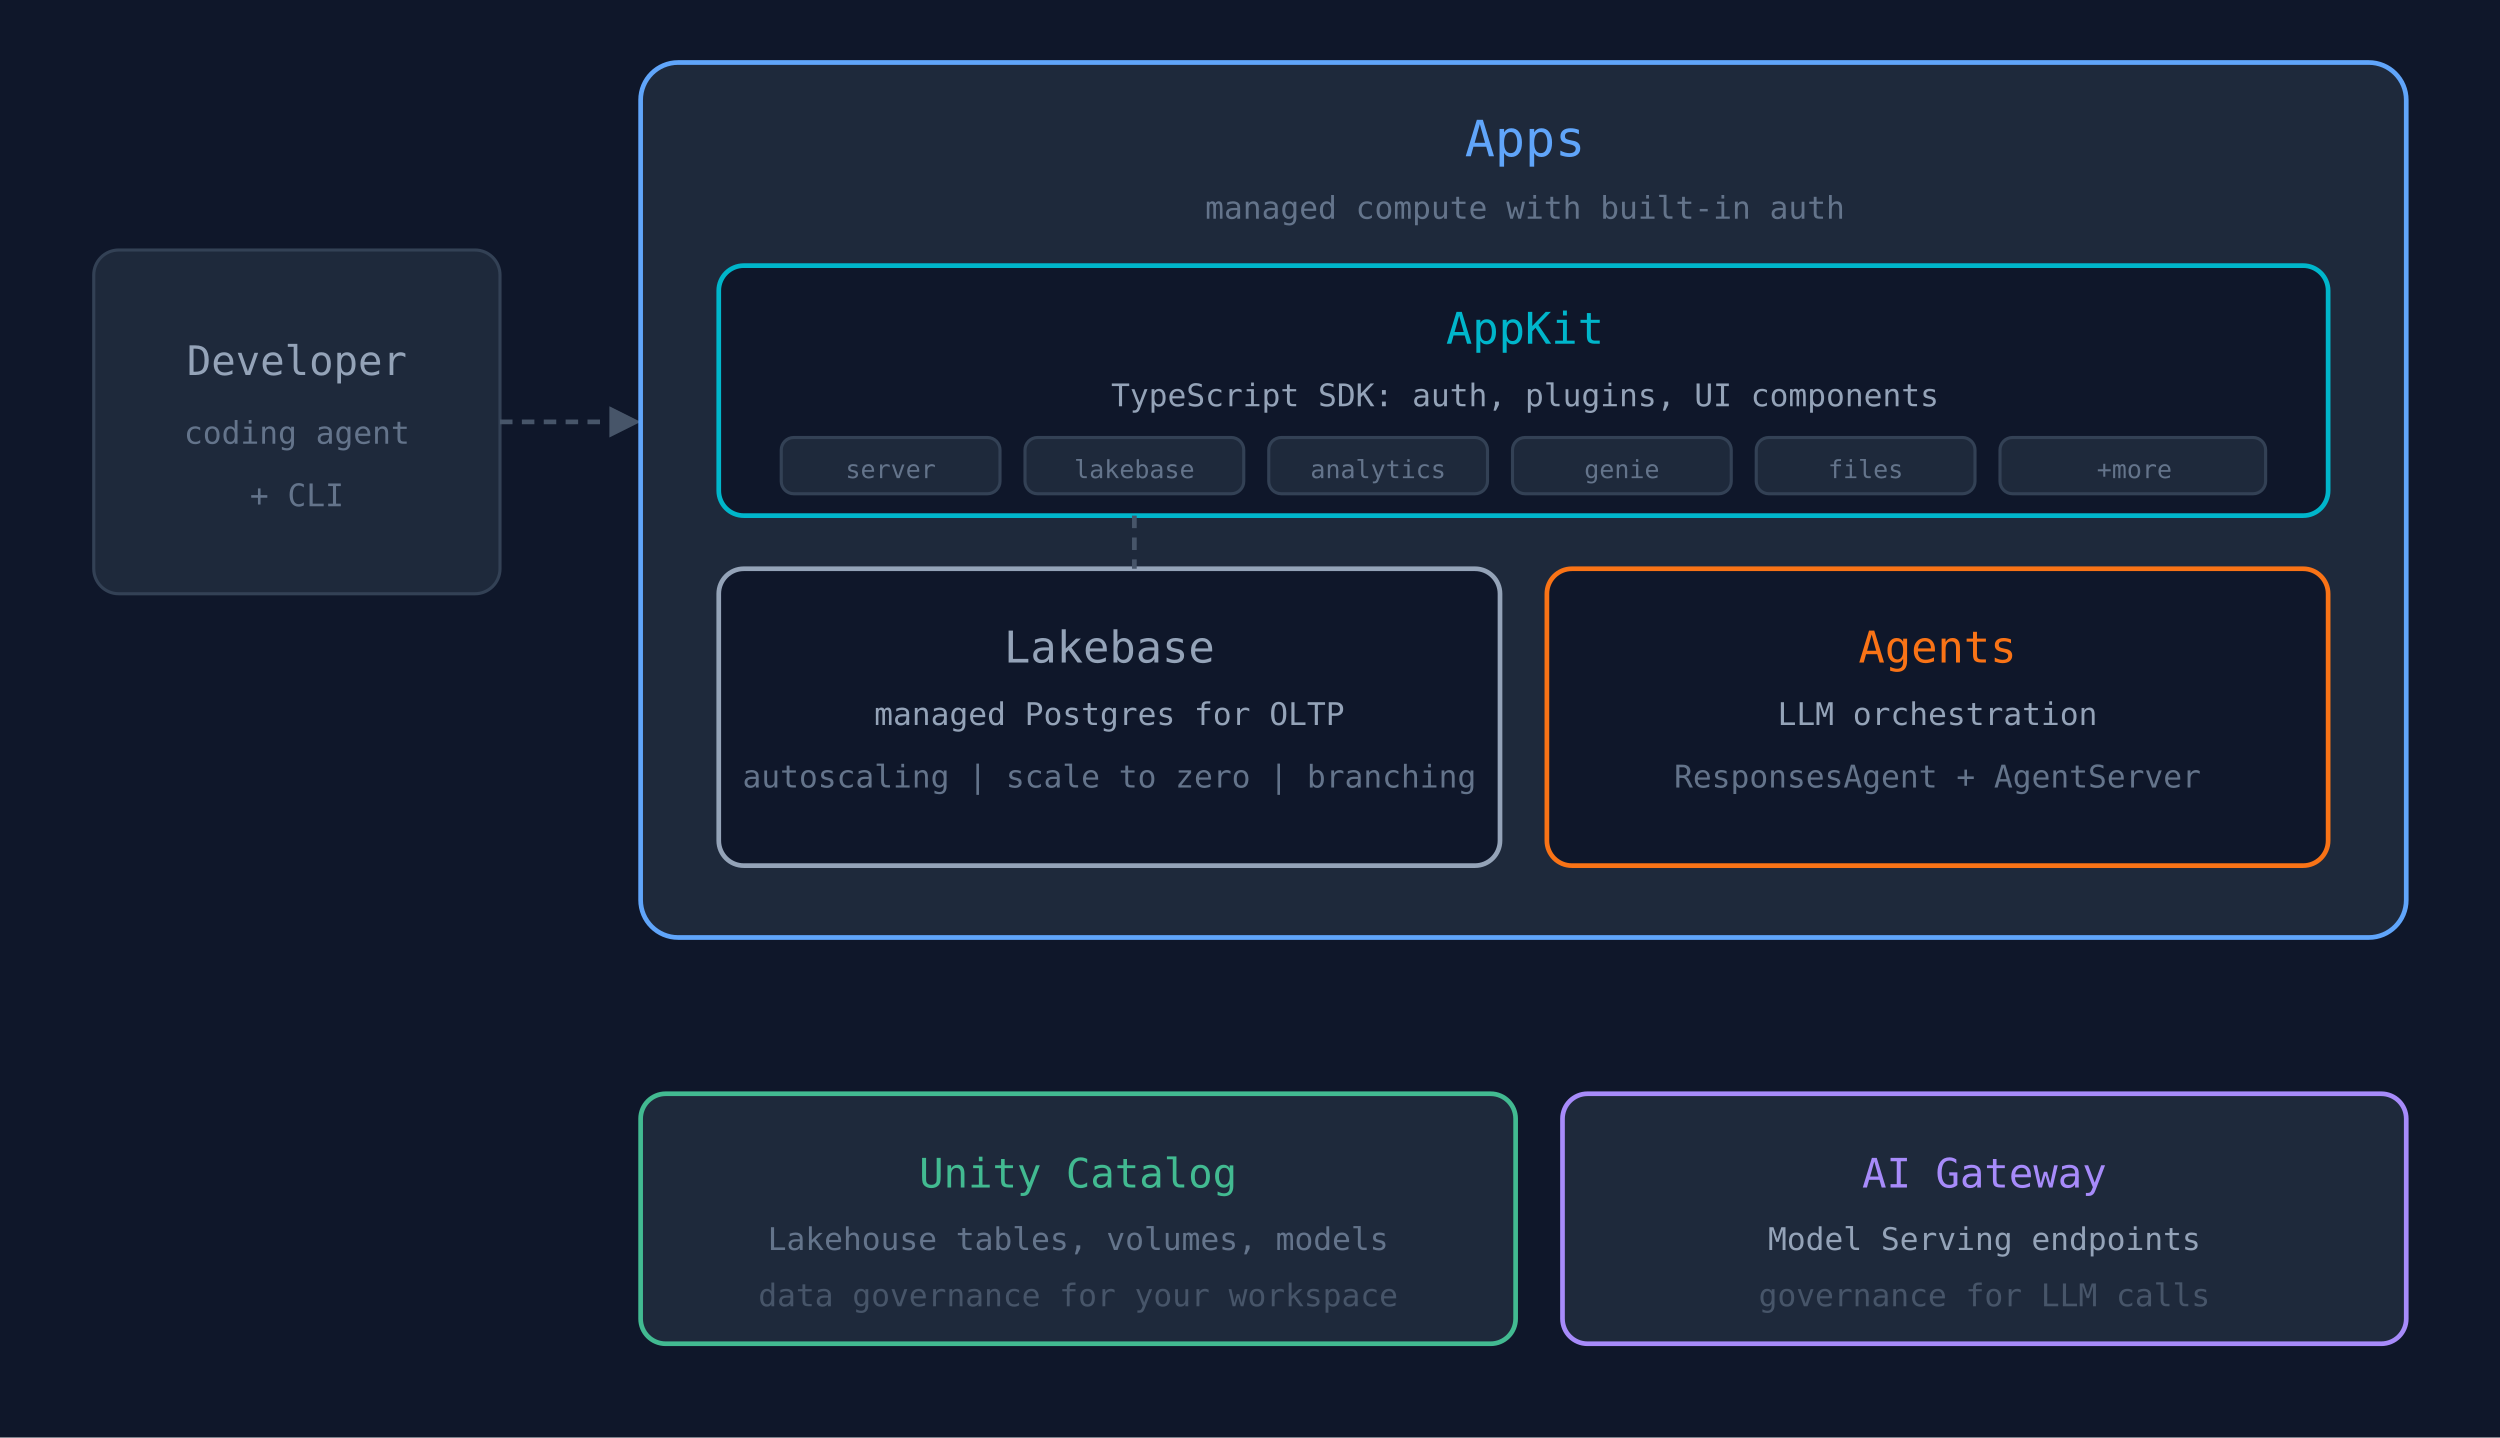
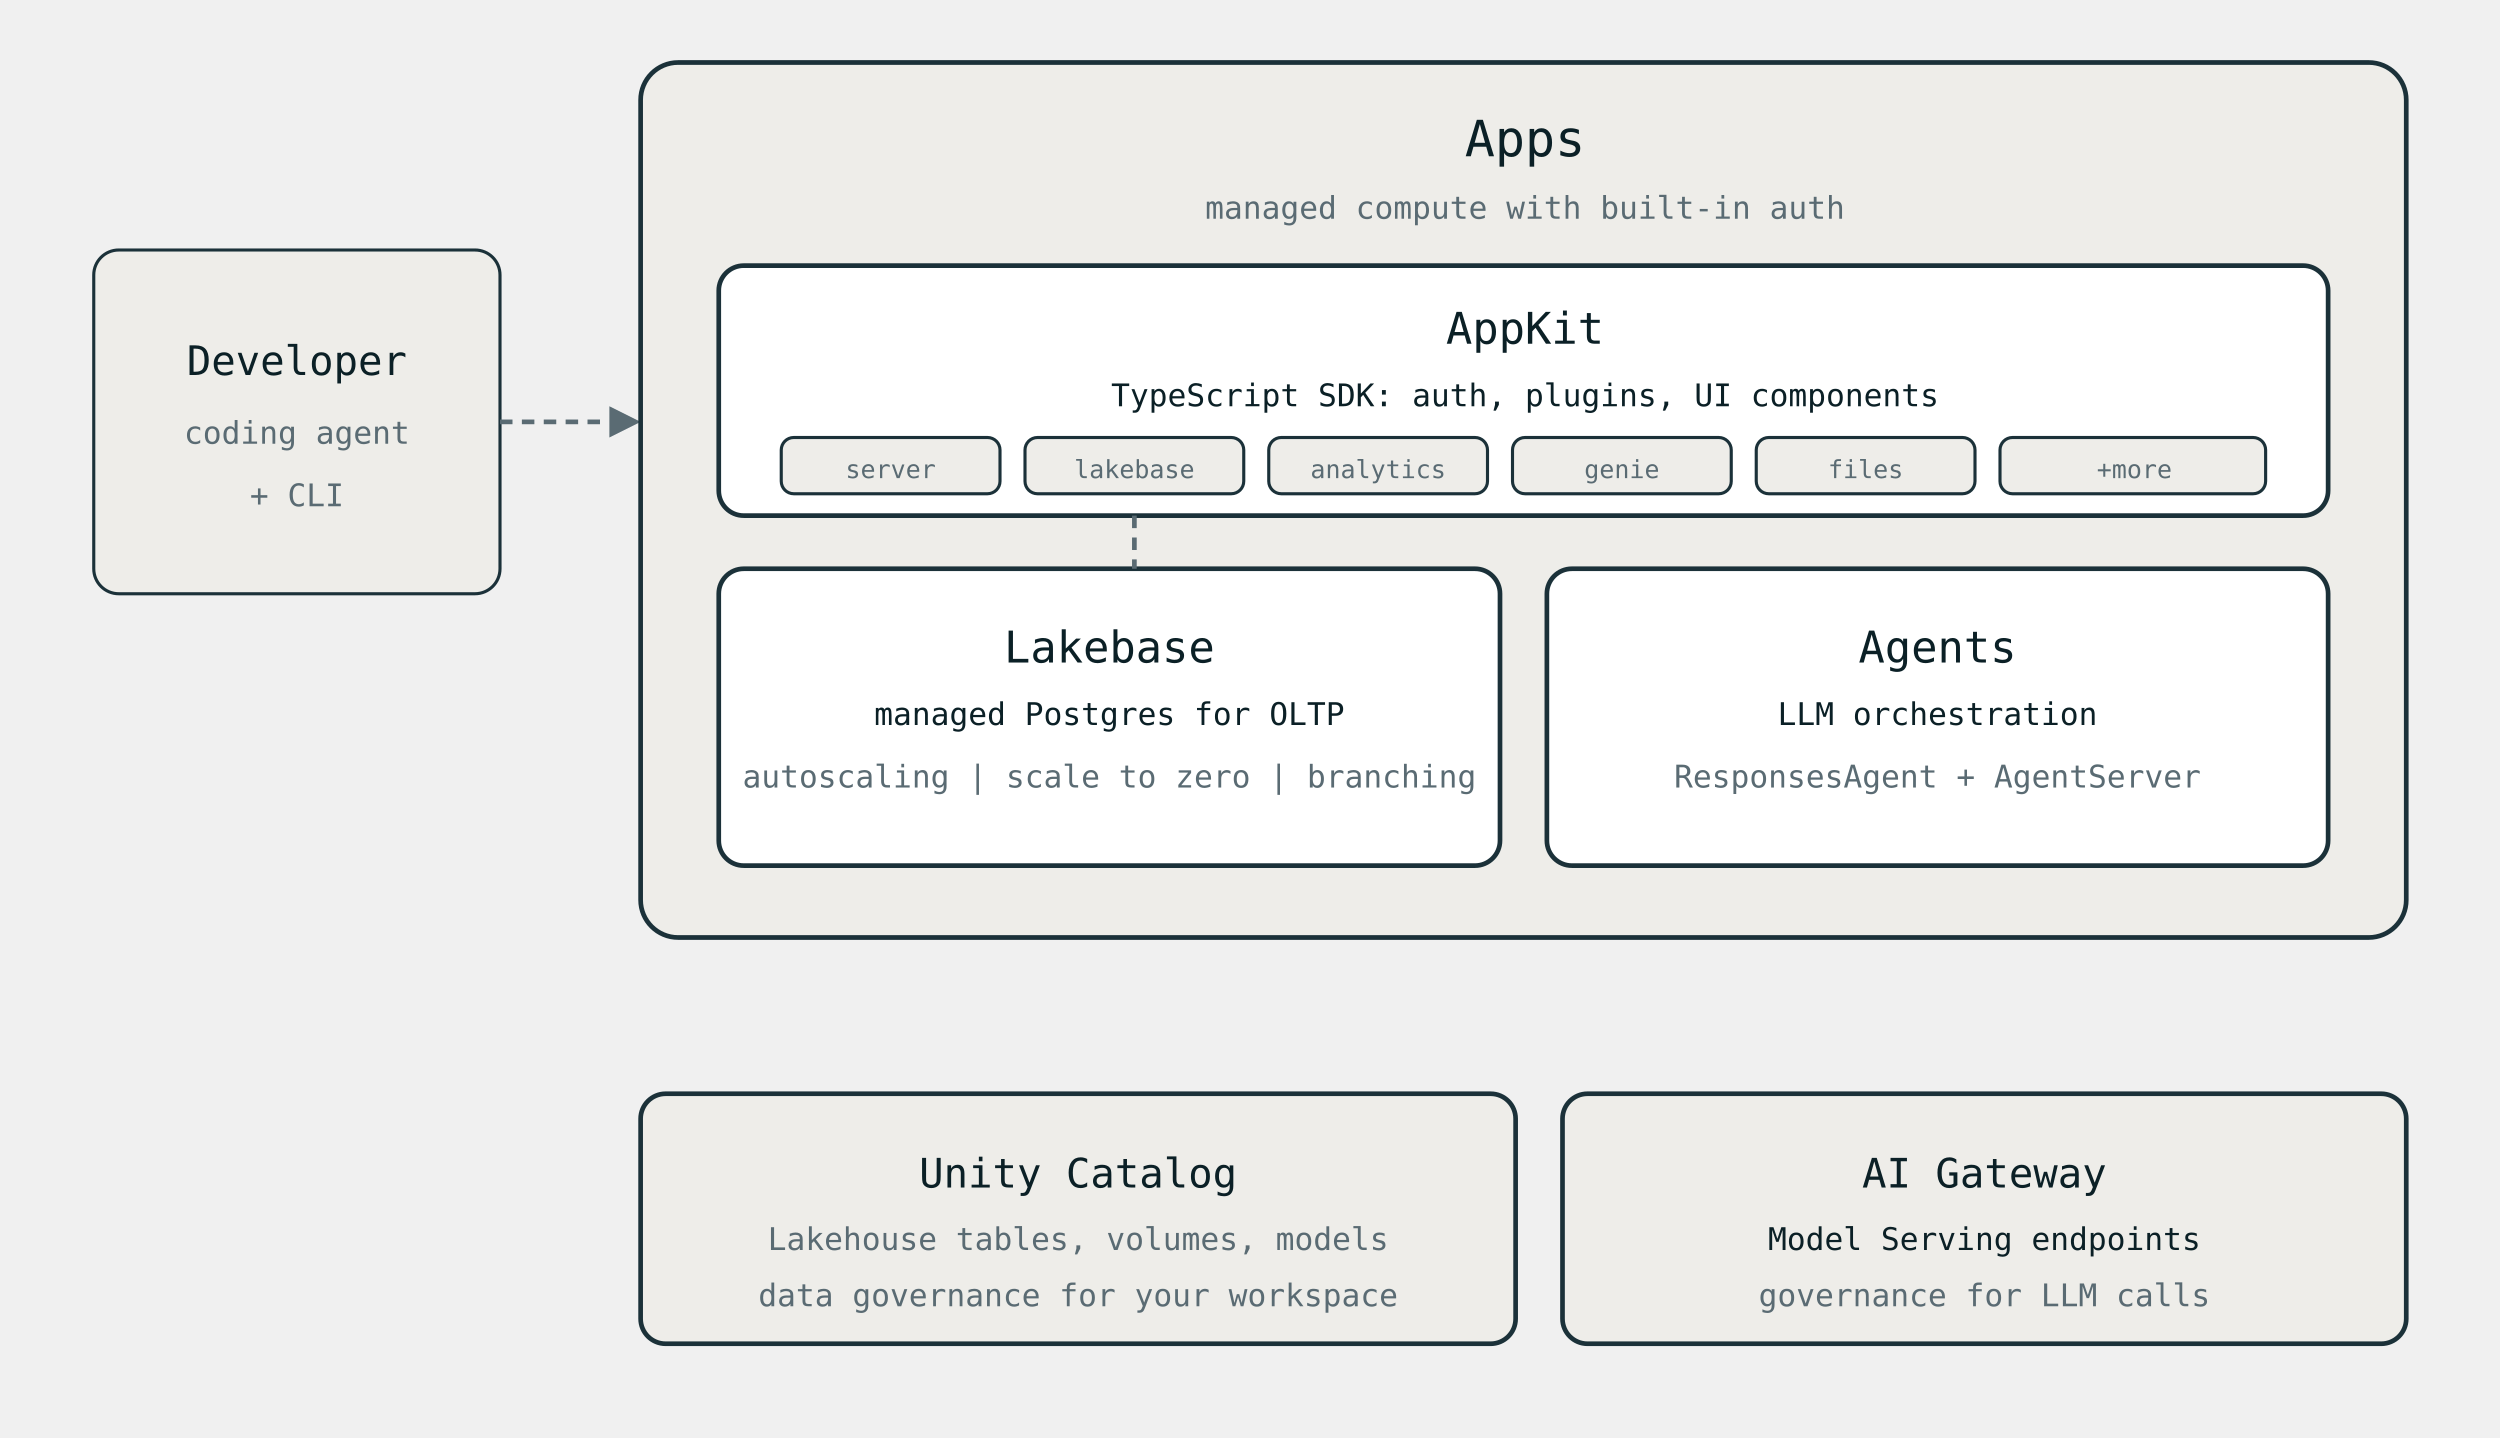
<svg xmlns="http://www.w3.org/2000/svg" viewBox="0 0 800 460" fill="none">
-   <rect width="800" height="460" fill="#0f172a" />
-   <rect x="30" y="80" width="130" height="110" rx="8" fill="#1e293b" stroke="#334155" stroke-width="1" />
-   <text x="95" y="120" text-anchor="middle" fill="#94a3b8" font-family="monospace" font-size="13">Developer</text>
-   <text x="95" y="142" text-anchor="middle" fill="#64748b" font-family="monospace" font-size="10">coding agent</text>
-   <text x="95" y="162" text-anchor="middle" fill="#64748b" font-family="monospace" font-size="10">+ CLI</text>
-   <line x1="160" y1="135" x2="195" y2="135" stroke="#475569" stroke-width="1.5" stroke-dasharray="4,3" />
-   <polygon points="195,130 205,135 195,140" fill="#475569" />
-   <rect x="205" y="20" width="565" height="280" rx="12" fill="#1e293b" stroke="#60a5fa" stroke-width="1.5" />
-   <text x="488" y="50" text-anchor="middle" fill="#60a5fa" font-family="monospace" font-size="16">Apps</text>
-   <text x="488" y="70" text-anchor="middle" fill="#64748b" font-family="monospace" font-size="10">managed compute with built-in auth</text>
-   <rect x="230" y="85" width="515" height="80" rx="8" fill="#0f172a" stroke="#00B6CB" stroke-width="1.5" />
-   <text x="488" y="110" text-anchor="middle" fill="#00B6CB" font-family="monospace" font-size="14">AppKit</text>
-   <text x="488" y="130" text-anchor="middle" fill="#94a3b8" font-family="monospace" font-size="10">TypeScript SDK: auth, plugins, UI components</text>
-   <rect x="250" y="140" width="70" height="18" rx="4" fill="#1e293b" stroke="#334155" stroke-width="1" />
-   <text x="285" y="153" text-anchor="middle" fill="#64748b" font-family="monospace" font-size="8">server</text>
-   <rect x="328" y="140" width="70" height="18" rx="4" fill="#1e293b" stroke="#334155" stroke-width="1" />
-   <text x="363" y="153" text-anchor="middle" fill="#64748b" font-family="monospace" font-size="8">lakebase</text>
-   <rect x="406" y="140" width="70" height="18" rx="4" fill="#1e293b" stroke="#334155" stroke-width="1" />
-   <text x="441" y="153" text-anchor="middle" fill="#64748b" font-family="monospace" font-size="8">analytics</text>
-   <rect x="484" y="140" width="70" height="18" rx="4" fill="#1e293b" stroke="#334155" stroke-width="1" />
-   <text x="519" y="153" text-anchor="middle" fill="#64748b" font-family="monospace" font-size="8">genie</text>
-   <rect x="562" y="140" width="70" height="18" rx="4" fill="#1e293b" stroke="#334155" stroke-width="1" />
-   <text x="597" y="153" text-anchor="middle" fill="#64748b" font-family="monospace" font-size="8">files</text>
-   <rect x="640" y="140" width="85" height="18" rx="4" fill="#1e293b" stroke="#334155" stroke-width="1" />
-   <text x="683" y="153" text-anchor="middle" fill="#64748b" font-family="monospace" font-size="8">+more</text>
-   <rect x="230" y="182" width="250" height="95" rx="8" fill="#0f172a" stroke="#94a3b8" stroke-width="1.5" />
-   <text x="355" y="212" text-anchor="middle" fill="#94a3b8" font-family="monospace" font-size="14">Lakebase</text>
-   <text x="355" y="232" text-anchor="middle" fill="#94a3b8" font-family="monospace" font-size="10">managed Postgres for OLTP</text>
-   <text x="355" y="252" text-anchor="middle" fill="#64748b" font-family="monospace" font-size="10">autoscaling | scale to zero | branching</text>
-   <rect x="495" y="182" width="250" height="95" rx="8" fill="#0f172a" stroke="#f97316" stroke-width="1.5" />
-   <text x="620" y="212" text-anchor="middle" fill="#f97316" font-family="monospace" font-size="14">Agents</text>
-   <text x="620" y="232" text-anchor="middle" fill="#94a3b8" font-family="monospace" font-size="10">LLM orchestration</text>
-   <text x="620" y="252" text-anchor="middle" fill="#64748b" font-family="monospace" font-size="10">ResponsesAgent + AgentServer</text>
-   <line x1="363" y1="165" x2="363" y2="182" stroke="#475569" stroke-width="1.5" stroke-dasharray="4,3" />
-   <rect x="205" y="350" width="280" height="80" rx="8" fill="#1e293b" stroke="#42BA91" stroke-width="1.5" />
-   <text x="345" y="380" text-anchor="middle" fill="#42BA91" font-family="monospace" font-size="13">Unity Catalog</text>
-   <text x="345" y="400" text-anchor="middle" fill="#64748b" font-family="monospace" font-size="10">Lakehouse tables, volumes, models</text>
-   <text x="345" y="418" text-anchor="middle" fill="#475569" font-family="monospace" font-size="10">data governance for your workspace</text>
-   <rect x="500" y="350" width="270" height="80" rx="8" fill="#1e293b" stroke="#a78bfa" stroke-width="1.5" />
-   <text x="635" y="380" text-anchor="middle" fill="#a78bfa" font-family="monospace" font-size="13">AI Gateway</text>
-   <text x="635" y="400" text-anchor="middle" fill="#94a3b8" font-family="monospace" font-size="10">Model Serving endpoints</text>
-   <text x="635" y="418" text-anchor="middle" fill="#475569" font-family="monospace" font-size="10">governance for LLM calls</text>
+   <style>
+     .node      { fill: #eeede9; stroke: #1b3139; }
+     .inner     { fill: #ffffff; stroke: #1b3139; }
+     .chip      { fill: #eeede9; stroke: #1b3139; }
+     .txt-h     { fill: #0b2026; }
+     .txt-b     { fill: #5a6b73; }
+     .line      { stroke: #5a6b73; }
+     .arrow     { fill: #5a6b73; }
+ 
+     @media (prefers-color-scheme: dark) {
+       .node    { fill: #1f2020; stroke: #ccc; }
+       .inner   { fill: #282828; stroke: #ccc; }
+       .chip    { fill: #1f2020; stroke: #666; }
+       .txt-h   { fill: #ccc; }
+       .txt-b   { fill: #999; }
+       .line    { stroke: #999; }
+       .arrow   { fill: #999; }
+     }
+   </style>
+   <rect width="800" height="460" fill="none" />
+   <rect x="30" y="80" width="130" height="110" rx="8" class="node" stroke-width="1" />
+   <text x="95" y="120" text-anchor="middle" class="txt-h" font-family="monospace" font-size="13">Developer</text>
+   <text x="95" y="142" text-anchor="middle" class="txt-b" font-family="monospace" font-size="10">coding agent</text>
+   <text x="95" y="162" text-anchor="middle" class="txt-b" font-family="monospace" font-size="10">+ CLI</text>
+   <line x1="160" y1="135" x2="195" y2="135" class="line" stroke-width="1.5" stroke-dasharray="4,3" />
+   <polygon points="195,130 205,135 195,140" class="arrow" />
+   <rect x="205" y="20" width="565" height="280" rx="12" class="node" stroke-width="1.5" />
+   <text x="488" y="50" text-anchor="middle" class="txt-h" font-family="monospace" font-size="16">Apps</text>
+   <text x="488" y="70" text-anchor="middle" class="txt-b" font-family="monospace" font-size="10">managed compute with built-in auth</text>
+   <rect x="230" y="85" width="515" height="80" rx="8" class="inner" stroke-width="1.5" />
+   <text x="488" y="110" text-anchor="middle" class="txt-h" font-family="monospace" font-size="14">AppKit</text>
+   <text x="488" y="130" text-anchor="middle" class="txt-h" font-family="monospace" font-size="10">TypeScript SDK: auth, plugins, UI components</text>
+   <rect x="250" y="140" width="70" height="18" rx="4" class="chip" stroke-width="1" />
+   <text x="285" y="153" text-anchor="middle" class="txt-b" font-family="monospace" font-size="8">server</text>
+   <rect x="328" y="140" width="70" height="18" rx="4" class="chip" stroke-width="1" />
+   <text x="363" y="153" text-anchor="middle" class="txt-b" font-family="monospace" font-size="8">lakebase</text>
+   <rect x="406" y="140" width="70" height="18" rx="4" class="chip" stroke-width="1" />
+   <text x="441" y="153" text-anchor="middle" class="txt-b" font-family="monospace" font-size="8">analytics</text>
+   <rect x="484" y="140" width="70" height="18" rx="4" class="chip" stroke-width="1" />
+   <text x="519" y="153" text-anchor="middle" class="txt-b" font-family="monospace" font-size="8">genie</text>
+   <rect x="562" y="140" width="70" height="18" rx="4" class="chip" stroke-width="1" />
+   <text x="597" y="153" text-anchor="middle" class="txt-b" font-family="monospace" font-size="8">files</text>
+   <rect x="640" y="140" width="85" height="18" rx="4" class="chip" stroke-width="1" />
+   <text x="683" y="153" text-anchor="middle" class="txt-b" font-family="monospace" font-size="8">+more</text>
+   <rect x="230" y="182" width="250" height="95" rx="8" class="inner" stroke-width="1.5" />
+   <text x="355" y="212" text-anchor="middle" class="txt-h" font-family="monospace" font-size="14">Lakebase</text>
+   <text x="355" y="232" text-anchor="middle" class="txt-h" font-family="monospace" font-size="10">managed Postgres for OLTP</text>
+   <text x="355" y="252" text-anchor="middle" class="txt-b" font-family="monospace" font-size="10">autoscaling | scale to zero | branching</text>
+   <rect x="495" y="182" width="250" height="95" rx="8" class="inner" stroke-width="1.5" />
+   <text x="620" y="212" text-anchor="middle" class="txt-h" font-family="monospace" font-size="14">Agents</text>
+   <text x="620" y="232" text-anchor="middle" class="txt-h" font-family="monospace" font-size="10">LLM orchestration</text>
+   <text x="620" y="252" text-anchor="middle" class="txt-b" font-family="monospace" font-size="10">ResponsesAgent + AgentServer</text>
+   <line x1="363" y1="165" x2="363" y2="182" class="line" stroke-width="1.5" stroke-dasharray="4,3" />
+   <rect x="205" y="350" width="280" height="80" rx="8" class="node" stroke-width="1.5" />
+   <text x="345" y="380" text-anchor="middle" class="txt-h" font-family="monospace" font-size="13">Unity Catalog</text>
+   <text x="345" y="400" text-anchor="middle" class="txt-b" font-family="monospace" font-size="10">Lakehouse tables, volumes, models</text>
+   <text x="345" y="418" text-anchor="middle" class="txt-b" font-family="monospace" font-size="10">data governance for your workspace</text>
+   <rect x="500" y="350" width="270" height="80" rx="8" class="node" stroke-width="1.5" />
+   <text x="635" y="380" text-anchor="middle" class="txt-h" font-family="monospace" font-size="13">AI Gateway</text>
+   <text x="635" y="400" text-anchor="middle" class="txt-h" font-family="monospace" font-size="10">Model Serving endpoints</text>
+   <text x="635" y="418" text-anchor="middle" class="txt-b" font-family="monospace" font-size="10">governance for LLM calls</text>
</svg>
